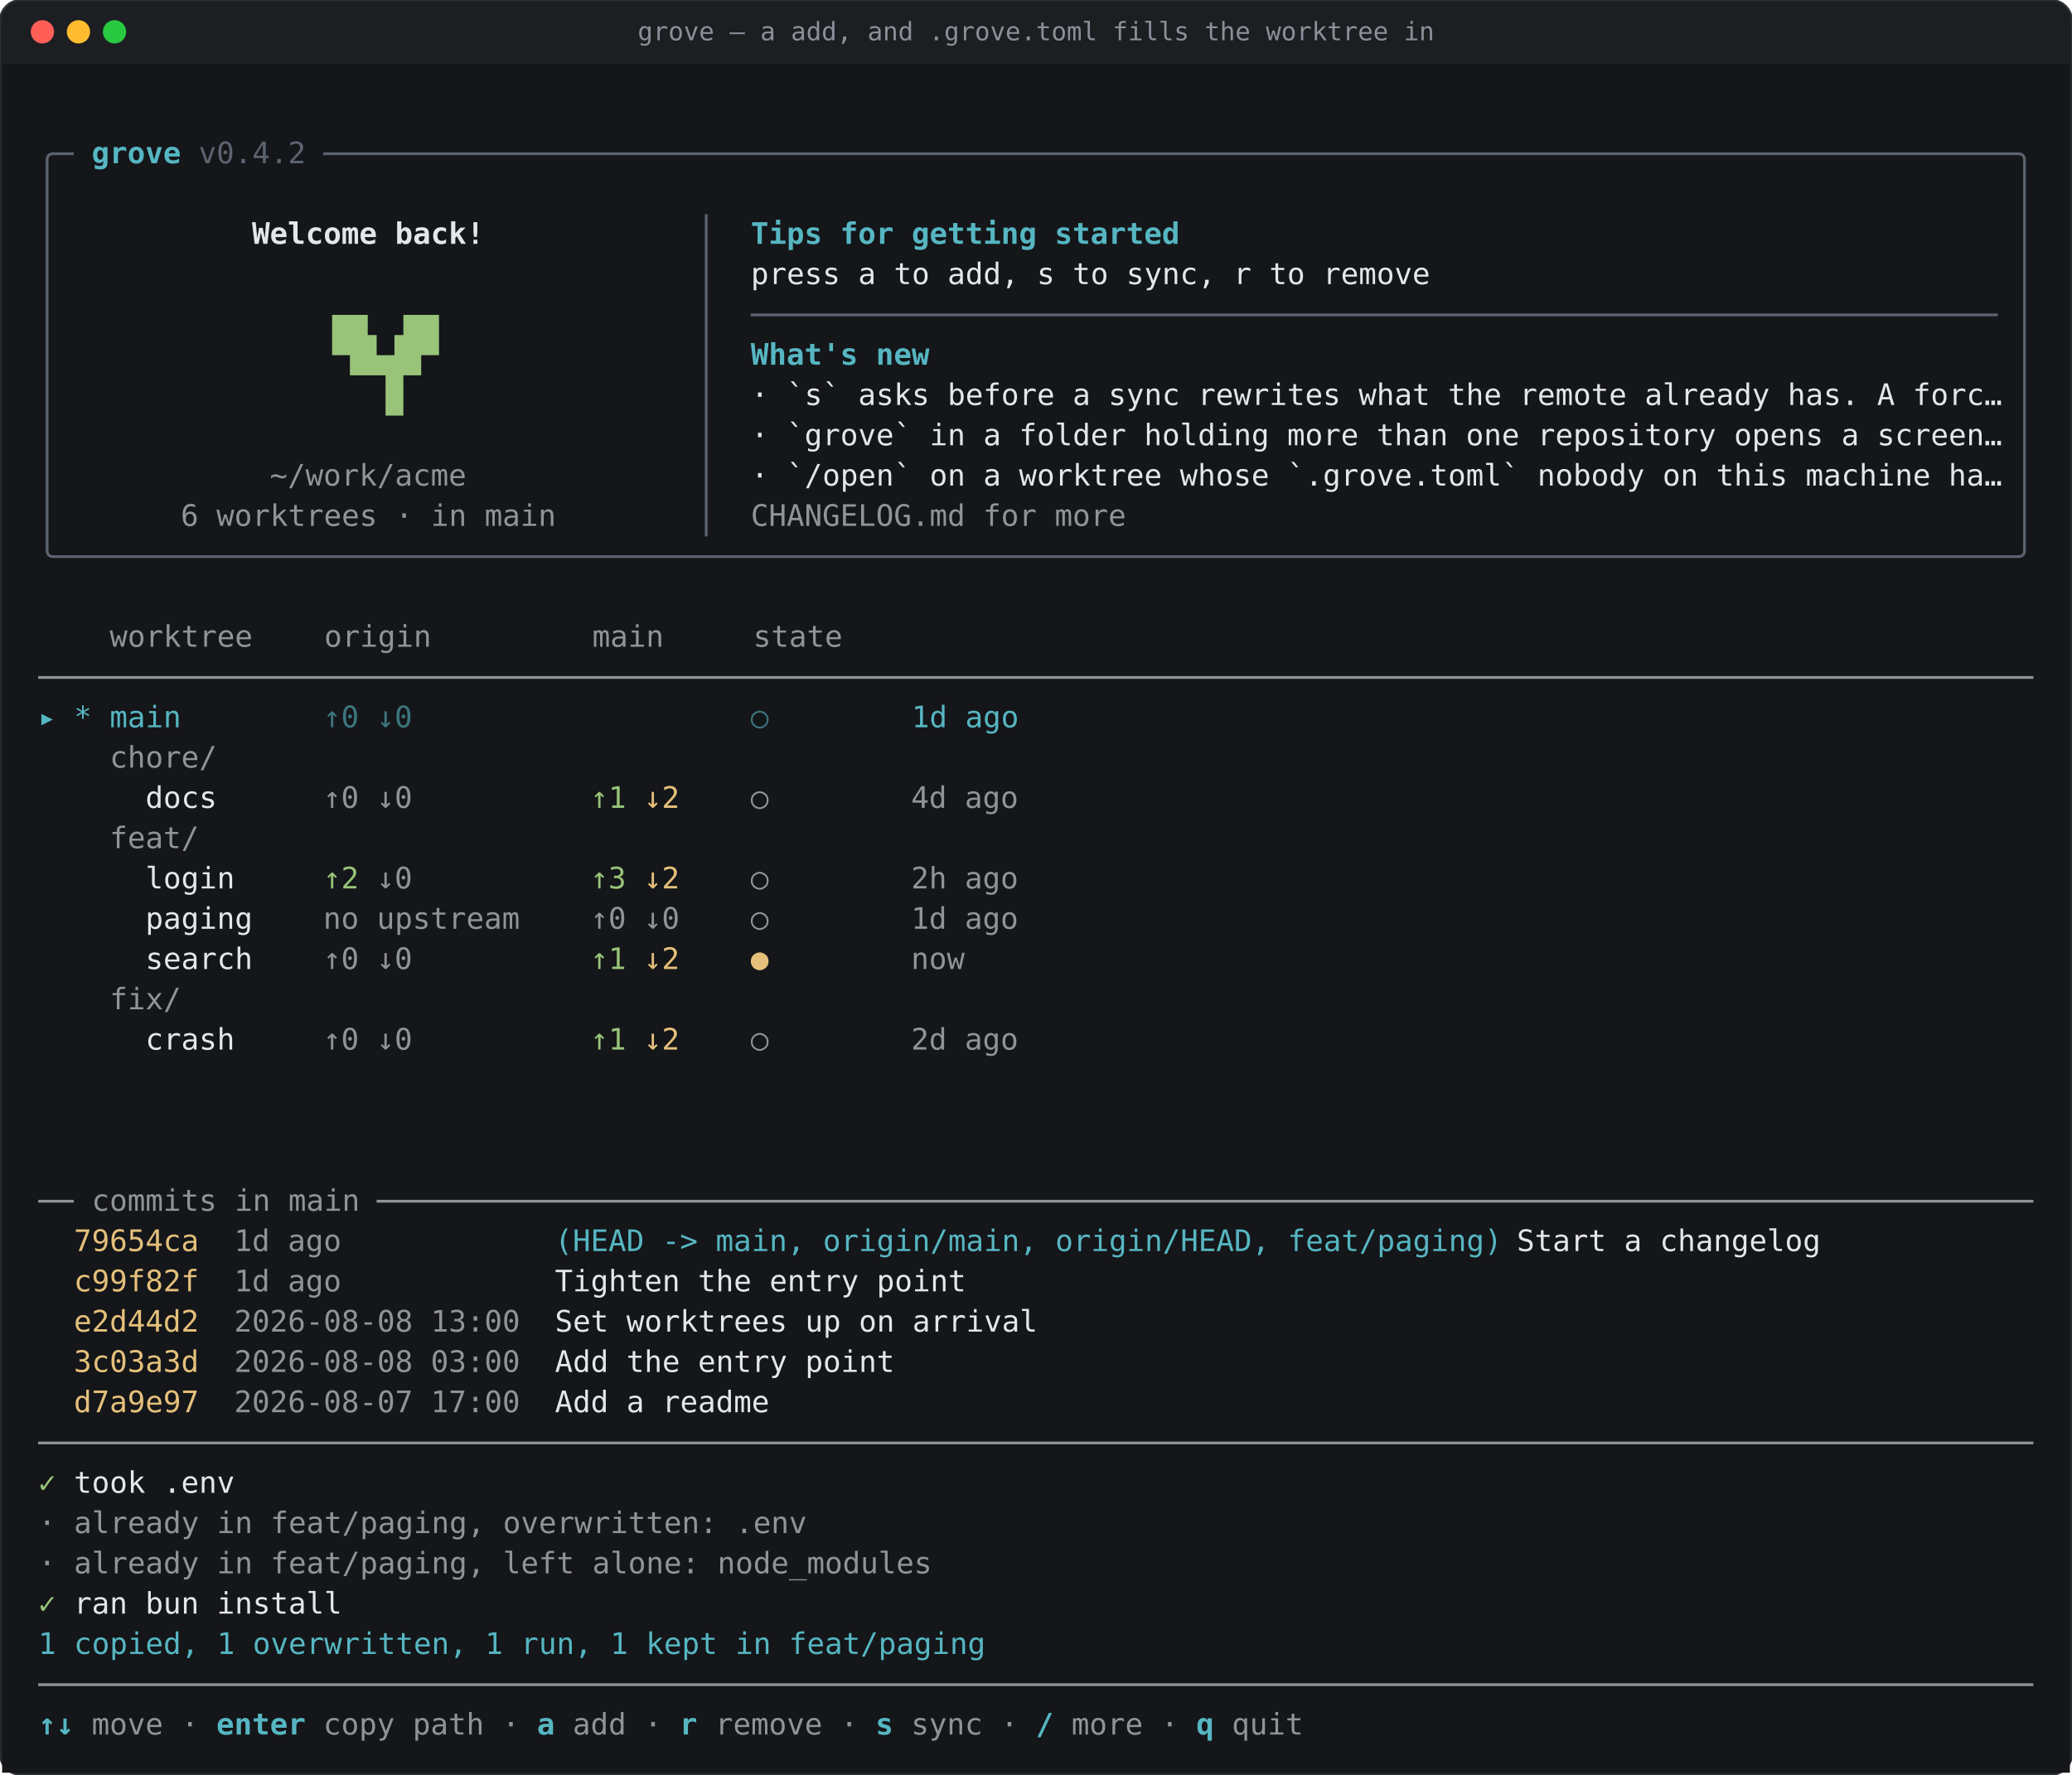
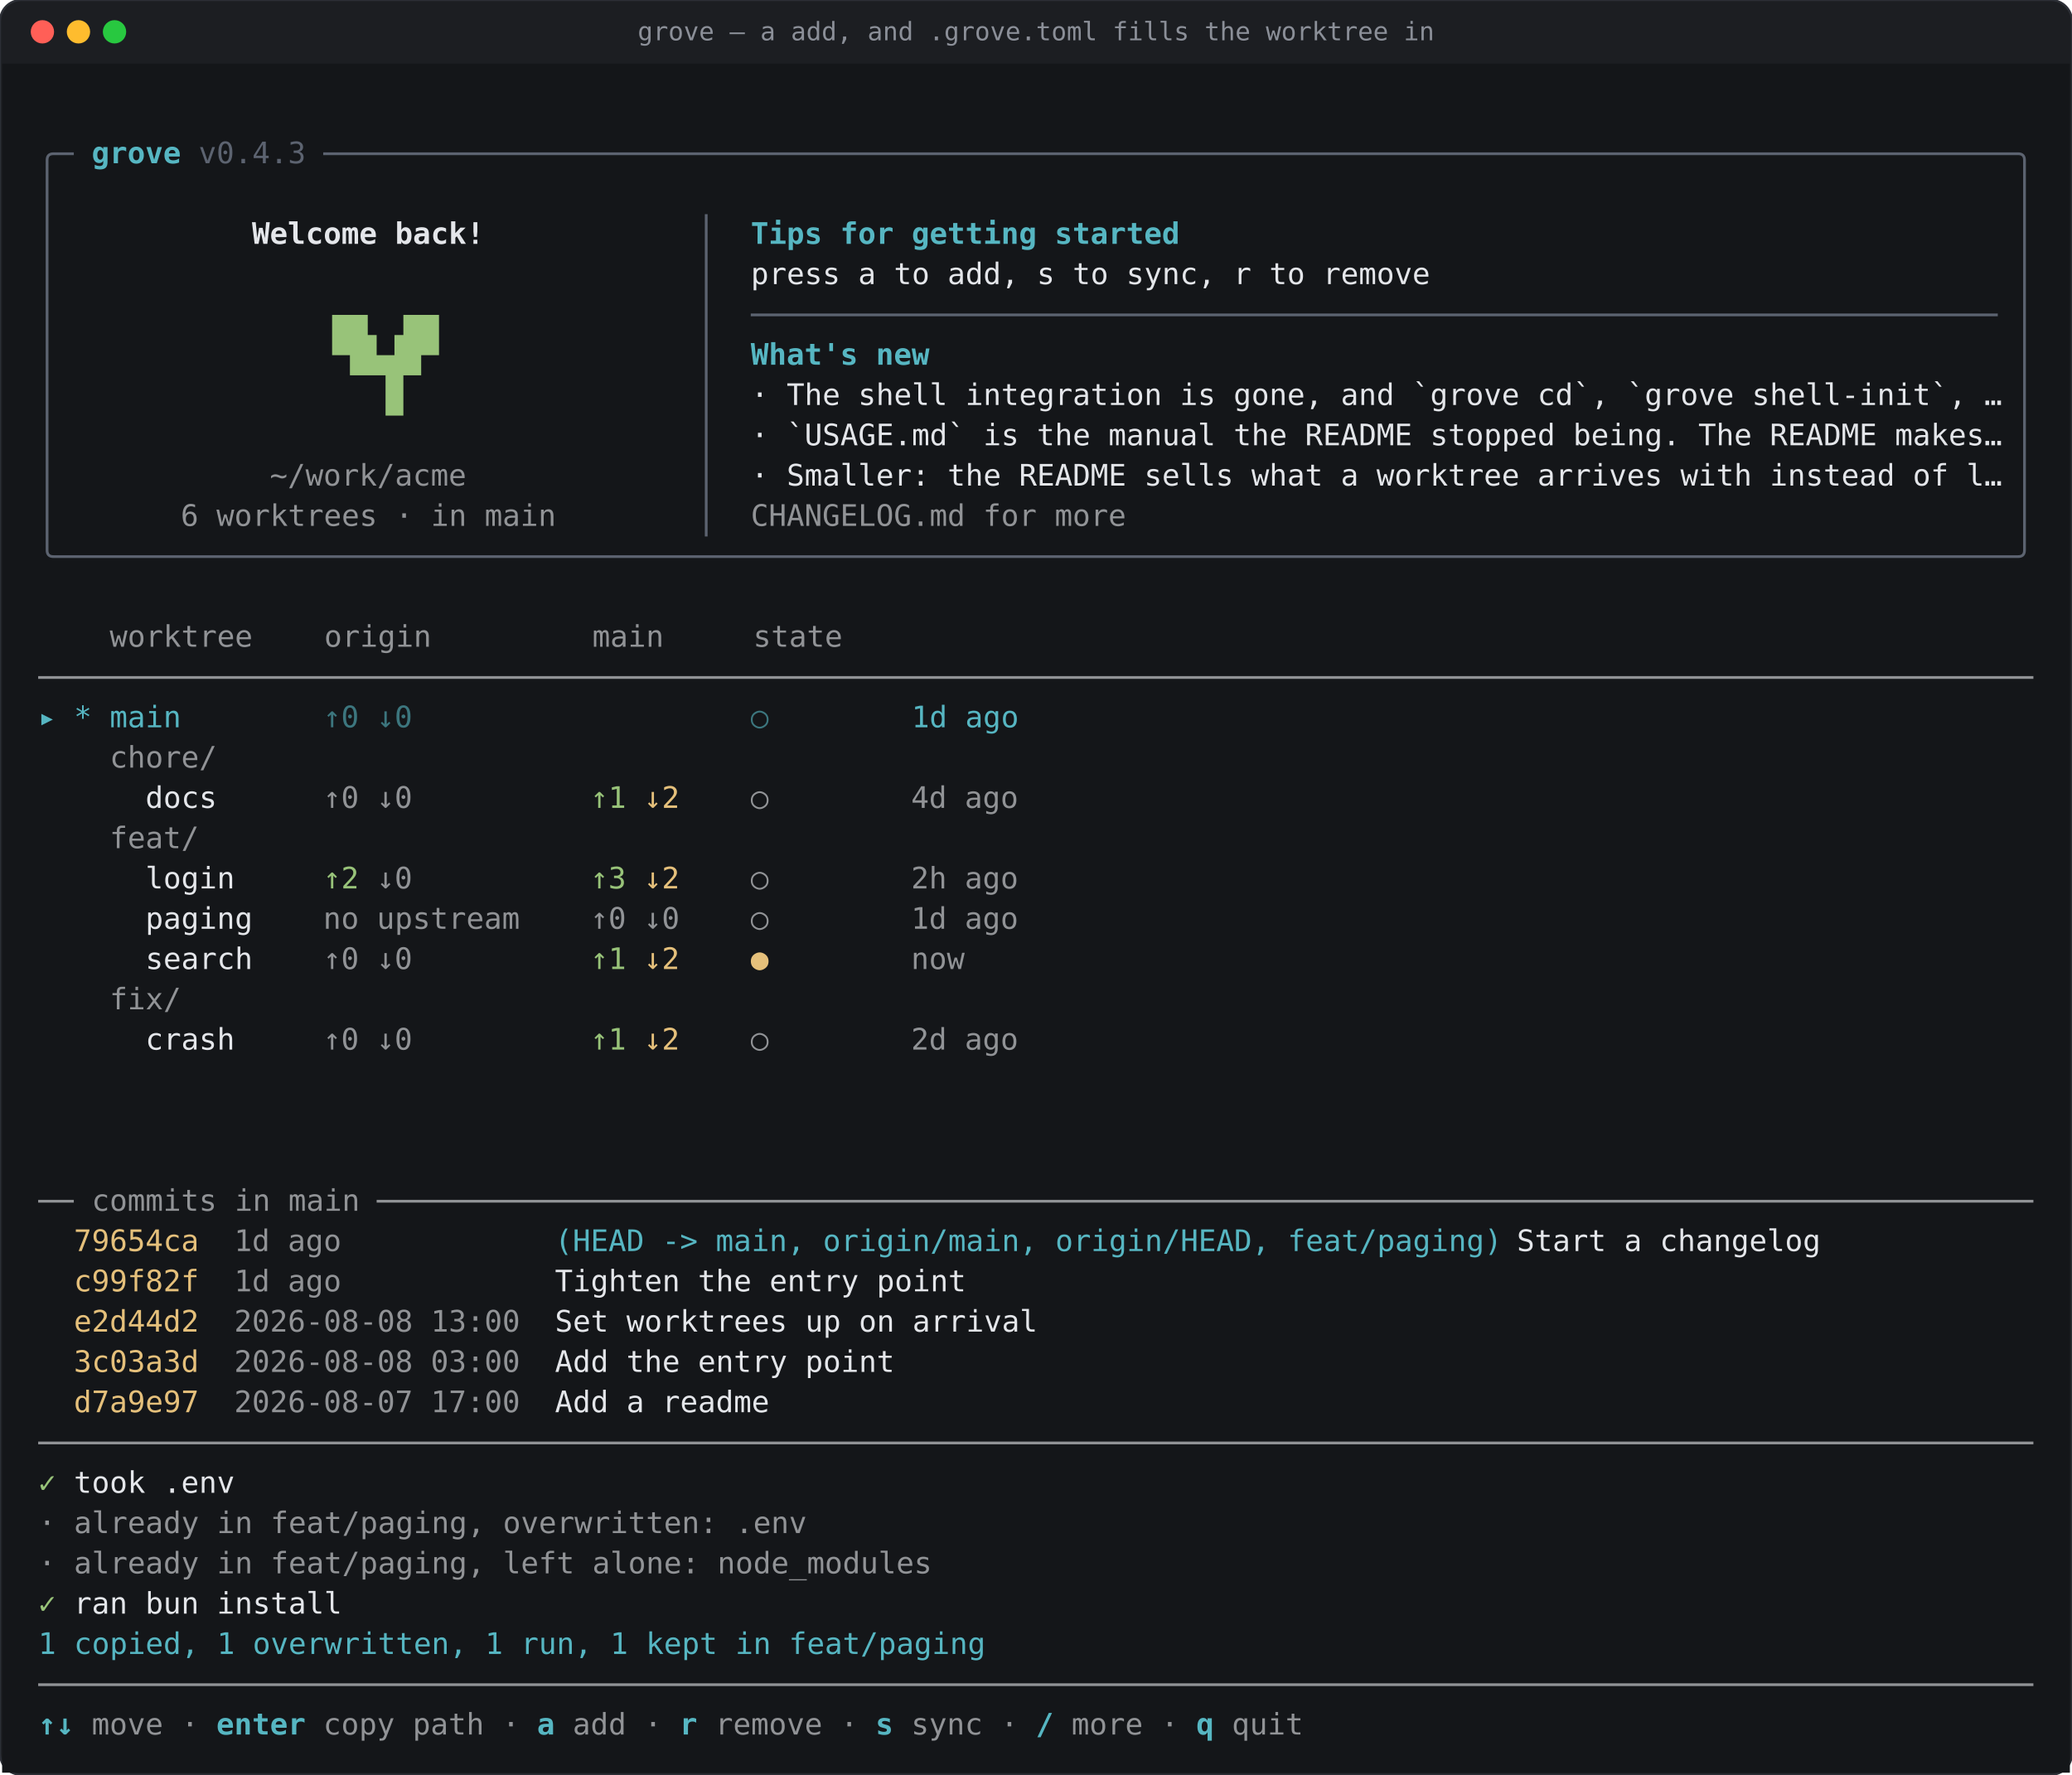
<svg xmlns="http://www.w3.org/2000/svg" width="977" height="837" viewBox="0 0 977 837" font-family="ui-monospace, SFMono-Regular, Menlo, Consolas, 'DejaVu Sans Mono', monospace" font-size="14">
  <rect width="977" height="837" rx="10" fill="#1c1e22" stroke="#2c2f36" />
  <rect x="1" y="30" width="975" height="806" fill="#141619" />
  <circle cx="20" cy="15" r="5.5" fill="#ff5f57" />
  <circle cx="37" cy="15" r="5.5" fill="#febc2e" />
  <circle cx="54" cy="15" r="5.5" fill="#28c840" />
  <text x="488.5" y="19" fill="#8b8f98" font-size="12" text-anchor="middle">grove — a add, and .grove.toml fills the worktree in</text>
  <path fill="#98c379" opacity="1" d="M156.60 148.50h4.20v9.50h-4.20zM160.80 148.50h8.40v9.50h-8.40zM169.20 148.50h4.20v9.50h-4.20zM190.20 148.50h4.20v9.50h-4.20zM194.40 148.50h8.40v9.50h-8.40zM202.80 148.50h4.20v9.50h-4.20zM156.60 158.00h4.20v9.50h-4.20zM160.80 158.00h4.20v9.50h-4.20zM165.00 158.00h4.20v9.50h-4.20zM165.00 167.50h4.20v9.50h-4.20zM169.20 158.00h8.40v19.00h-8.40zM177.60 167.50h8.40v9.50h-8.40zM186.00 158.00h8.40v19.00h-8.40zM194.40 158.00h4.20v9.50h-4.20zM198.60 158.00h4.20v9.50h-4.20zM194.40 167.50h4.20v9.50h-4.20zM202.80 158.00h4.20v9.50h-4.20zM181.80 177.00h4.20v19.00h-4.20zM186.00 177.00h4.20v19.00h-4.20z" />
  <path fill="none" stroke="#5c6370" stroke-width="1.3" opacity="1" d="M22.20 82.00V75.50Q22.20 72.50 25.20 72.50H26.40M26.40 72.50H34.80M152.40 72.50H950.40M954.60 82.00V75.50Q954.60 72.50 951.60 72.50H950.40M22.20 82.00V101.00M954.60 82.00V101.00M22.20 101.00V120.00M333.00 101.00V120.00M954.60 101.00V120.00M22.20 120.00V139.00M333.00 120.00V139.00M954.60 120.00V139.00M22.20 139.00V158.00M333.00 139.00V158.00M354.00 148.50H942.00M954.60 139.00V158.00M22.20 158.00V177.00M333.00 158.00V177.00M954.60 158.00V177.00M22.20 177.00V196.00M333.00 177.00V196.00M954.60 177.00V196.00M22.20 196.00V215.00M333.00 196.00V215.00M954.60 196.00V215.00M22.20 215.00V234.00M333.00 215.00V234.00M954.60 215.00V234.00M22.20 234.00V253.00M333.00 234.00V253.00M954.60 234.00V253.00M22.20 253.00V259.50Q22.20 262.50 25.20 262.50H26.40M26.40 262.50H950.40M954.60 253.00V259.50Q954.60 262.50 951.60 262.50H950.40" />
  <path fill="none" stroke="#e4e6ea" stroke-width="1.3" opacity="0.6" d="M18.00 319.50H958.80M18.00 566.50H34.80M177.60 566.50H958.80M18.00 680.50H958.80M18.00 794.50H958.80" />
  <text x="43.2" y="77.0" fill="#56b6c2" font-weight="600" textLength="42.0" lengthAdjust="spacingAndGlyphs" xml:space="preserve">grove</text>
-   <text x="85.2" y="77.0" fill="#5c6370" textLength="67.2" lengthAdjust="spacingAndGlyphs" xml:space="preserve"> v0.4.2 </text>
+   <text x="85.2" y="77.0" fill="#5c6370" textLength="67.2" lengthAdjust="spacingAndGlyphs" xml:space="preserve"> v0.4.3 </text>
  <text x="118.8" y="115.0" fill="#e4e6ea" font-weight="600" textLength="109.2" lengthAdjust="spacingAndGlyphs" xml:space="preserve">Welcome back!</text>
  <text x="354.0" y="115.0" fill="#56b6c2" font-weight="600" textLength="201.6" lengthAdjust="spacingAndGlyphs" xml:space="preserve">Tips for getting started</text>
  <text x="337.2" y="134.0" fill="#e4e6ea" textLength="613.2" lengthAdjust="spacingAndGlyphs" xml:space="preserve">  press a to add, s to sync, r to remove                                 </text>
  <text x="354.0" y="172.0" fill="#56b6c2" font-weight="600" textLength="84.0" lengthAdjust="spacingAndGlyphs" xml:space="preserve">What's new</text>
-   <text x="337.2" y="191.0" fill="#e4e6ea" textLength="613.2" lengthAdjust="spacingAndGlyphs" xml:space="preserve">  · `s` asks before a sync rewrites what the remote already has. A forc… </text>
-   <text x="337.2" y="210.0" fill="#e4e6ea" textLength="613.2" lengthAdjust="spacingAndGlyphs" xml:space="preserve">  · `grove` in a folder holding more than one repository opens a screen… </text>
+   <text x="337.2" y="191.0" fill="#e4e6ea" textLength="613.2" lengthAdjust="spacingAndGlyphs" xml:space="preserve">  · The shell integration is gone, and `grove cd`, `grove shell-init`, … </text>
+   <text x="337.2" y="210.0" fill="#e4e6ea" textLength="613.2" lengthAdjust="spacingAndGlyphs" xml:space="preserve">  · `USAGE.md` is the manual the README stopped being. The README makes… </text>
  <text x="127.2" y="229.0" fill="#e4e6ea" opacity="0.6" textLength="92.4" lengthAdjust="spacingAndGlyphs" xml:space="preserve">~/work/acme</text>
-   <text x="337.2" y="229.0" fill="#e4e6ea" textLength="613.2" lengthAdjust="spacingAndGlyphs" xml:space="preserve">  · `/open` on a worktree whose `.grove.toml` nobody on this machine ha… </text>
+   <text x="337.2" y="229.0" fill="#e4e6ea" textLength="613.2" lengthAdjust="spacingAndGlyphs" xml:space="preserve">  · Smaller: the README sells what a worktree arrives with instead of l… </text>
  <text x="85.2" y="248.0" fill="#e4e6ea" opacity="0.6" textLength="176.4" lengthAdjust="spacingAndGlyphs" xml:space="preserve">6 worktrees · in main</text>
  <text x="354.0" y="248.0" fill="#e4e6ea" opacity="0.6" textLength="176.4" lengthAdjust="spacingAndGlyphs" xml:space="preserve">CHANGELOG.md for more</text>
  <text x="18.0" y="305.0" fill="#e4e6ea" opacity="0.6" textLength="378.0" lengthAdjust="spacingAndGlyphs" xml:space="preserve">    worktree    origin         main     state</text>
  <text x="18.0" y="343.0" fill="#56b6c2" textLength="134.4" lengthAdjust="spacingAndGlyphs" xml:space="preserve">▸ * main        </text>
  <text x="152.4" y="343.0" fill="#56b6c2" opacity="0.6" textLength="16.8" lengthAdjust="spacingAndGlyphs" xml:space="preserve">↑0</text>
  <text x="177.6" y="343.0" fill="#56b6c2" opacity="0.6" textLength="16.8" lengthAdjust="spacingAndGlyphs" xml:space="preserve">↓0</text>
  <text x="354.0" y="343.0" fill="#56b6c2" opacity="0.6" textLength="8.4" lengthAdjust="spacingAndGlyphs" xml:space="preserve">○</text>
  <text x="362.4" y="343.0" fill="#56b6c2" textLength="117.6" lengthAdjust="spacingAndGlyphs" xml:space="preserve">        1d ago</text>
  <text x="18.0" y="362.0" fill="#e4e6ea" opacity="0.6" textLength="84.0" lengthAdjust="spacingAndGlyphs" xml:space="preserve">    chore/</text>
  <text x="18.0" y="381.0" fill="#e4e6ea" textLength="134.4" lengthAdjust="spacingAndGlyphs" xml:space="preserve">      docs      </text>
  <text x="152.4" y="381.0" fill="#e4e6ea" opacity="0.6" textLength="16.8" lengthAdjust="spacingAndGlyphs" xml:space="preserve">↑0</text>
  <text x="177.6" y="381.0" fill="#e4e6ea" opacity="0.6" textLength="16.8" lengthAdjust="spacingAndGlyphs" xml:space="preserve">↓0</text>
  <text x="278.4" y="381.0" fill="#98c379" textLength="16.8" lengthAdjust="spacingAndGlyphs" xml:space="preserve">↑1</text>
  <text x="303.6" y="381.0" fill="#e5c07b" textLength="16.8" lengthAdjust="spacingAndGlyphs" xml:space="preserve">↓2</text>
  <text x="354.0" y="381.0" fill="#e4e6ea" opacity="0.6" textLength="8.4" lengthAdjust="spacingAndGlyphs" xml:space="preserve">○</text>
  <text x="429.6" y="381.0" fill="#e4e6ea" opacity="0.6" textLength="50.4" lengthAdjust="spacingAndGlyphs" xml:space="preserve">4d ago</text>
  <text x="18.0" y="400.0" fill="#e4e6ea" opacity="0.6" textLength="75.6" lengthAdjust="spacingAndGlyphs" xml:space="preserve">    feat/</text>
  <text x="18.0" y="419.0" fill="#e4e6ea" textLength="134.4" lengthAdjust="spacingAndGlyphs" xml:space="preserve">      login     </text>
  <text x="152.4" y="419.0" fill="#98c379" textLength="16.8" lengthAdjust="spacingAndGlyphs" xml:space="preserve">↑2</text>
  <text x="177.6" y="419.0" fill="#e4e6ea" opacity="0.6" textLength="16.8" lengthAdjust="spacingAndGlyphs" xml:space="preserve">↓0</text>
  <text x="278.4" y="419.0" fill="#98c379" textLength="16.8" lengthAdjust="spacingAndGlyphs" xml:space="preserve">↑3</text>
  <text x="303.6" y="419.0" fill="#e5c07b" textLength="16.8" lengthAdjust="spacingAndGlyphs" xml:space="preserve">↓2</text>
  <text x="354.0" y="419.0" fill="#e4e6ea" opacity="0.6" textLength="8.4" lengthAdjust="spacingAndGlyphs" xml:space="preserve">○</text>
  <text x="429.6" y="419.0" fill="#e4e6ea" opacity="0.6" textLength="50.4" lengthAdjust="spacingAndGlyphs" xml:space="preserve">2h ago</text>
  <text x="18.0" y="438.0" fill="#e4e6ea" textLength="134.4" lengthAdjust="spacingAndGlyphs" xml:space="preserve">      paging    </text>
  <text x="152.4" y="438.0" fill="#e4e6ea" opacity="0.6" textLength="92.4" lengthAdjust="spacingAndGlyphs" xml:space="preserve">no upstream</text>
  <text x="278.4" y="438.0" fill="#e4e6ea" opacity="0.6" textLength="16.8" lengthAdjust="spacingAndGlyphs" xml:space="preserve">↑0</text>
  <text x="303.6" y="438.0" fill="#e4e6ea" opacity="0.6" textLength="16.8" lengthAdjust="spacingAndGlyphs" xml:space="preserve">↓0</text>
  <text x="354.0" y="438.0" fill="#e4e6ea" opacity="0.6" textLength="8.4" lengthAdjust="spacingAndGlyphs" xml:space="preserve">○</text>
  <text x="429.6" y="438.0" fill="#e4e6ea" opacity="0.6" textLength="50.4" lengthAdjust="spacingAndGlyphs" xml:space="preserve">1d ago</text>
  <text x="18.0" y="457.0" fill="#e4e6ea" textLength="134.4" lengthAdjust="spacingAndGlyphs" xml:space="preserve">      search    </text>
  <text x="152.4" y="457.0" fill="#e4e6ea" opacity="0.6" textLength="16.8" lengthAdjust="spacingAndGlyphs" xml:space="preserve">↑0</text>
  <text x="177.6" y="457.0" fill="#e4e6ea" opacity="0.6" textLength="16.8" lengthAdjust="spacingAndGlyphs" xml:space="preserve">↓0</text>
  <text x="278.4" y="457.0" fill="#98c379" textLength="16.8" lengthAdjust="spacingAndGlyphs" xml:space="preserve">↑1</text>
  <text x="303.6" y="457.0" fill="#e5c07b" textLength="16.8" lengthAdjust="spacingAndGlyphs" xml:space="preserve">↓2</text>
  <text x="354.0" y="457.0" fill="#e5c07b" textLength="8.4" lengthAdjust="spacingAndGlyphs" xml:space="preserve">●</text>
  <text x="429.6" y="457.0" fill="#e4e6ea" opacity="0.6" textLength="50.4" lengthAdjust="spacingAndGlyphs" xml:space="preserve">now   </text>
  <text x="18.0" y="476.0" fill="#e4e6ea" opacity="0.6" textLength="67.2" lengthAdjust="spacingAndGlyphs" xml:space="preserve">    fix/</text>
  <text x="18.0" y="495.0" fill="#e4e6ea" textLength="134.4" lengthAdjust="spacingAndGlyphs" xml:space="preserve">      crash     </text>
  <text x="152.4" y="495.0" fill="#e4e6ea" opacity="0.6" textLength="16.8" lengthAdjust="spacingAndGlyphs" xml:space="preserve">↑0</text>
  <text x="177.6" y="495.0" fill="#e4e6ea" opacity="0.6" textLength="16.8" lengthAdjust="spacingAndGlyphs" xml:space="preserve">↓0</text>
  <text x="278.4" y="495.0" fill="#98c379" textLength="16.8" lengthAdjust="spacingAndGlyphs" xml:space="preserve">↑1</text>
  <text x="303.6" y="495.0" fill="#e5c07b" textLength="16.8" lengthAdjust="spacingAndGlyphs" xml:space="preserve">↓2</text>
  <text x="354.0" y="495.0" fill="#e4e6ea" opacity="0.6" textLength="8.4" lengthAdjust="spacingAndGlyphs" xml:space="preserve">○</text>
  <text x="429.6" y="495.0" fill="#e4e6ea" opacity="0.6" textLength="50.4" lengthAdjust="spacingAndGlyphs" xml:space="preserve">2d ago</text>
  <text x="34.8" y="571.0" fill="#e4e6ea" opacity="0.6" textLength="142.8" lengthAdjust="spacingAndGlyphs" xml:space="preserve"> commits in main </text>
  <text x="34.8" y="590.0" fill="#e5c07b" textLength="58.8" lengthAdjust="spacingAndGlyphs" xml:space="preserve">79654ca</text>
  <text x="110.4" y="590.0" fill="#e4e6ea" opacity="0.6" textLength="134.4" lengthAdjust="spacingAndGlyphs" xml:space="preserve">1d ago          </text>
  <text x="261.6" y="590.0" fill="#56b6c2" textLength="453.6" lengthAdjust="spacingAndGlyphs" xml:space="preserve">(HEAD -&gt; main, origin/main, origin/HEAD, feat/paging) </text>
  <text x="715.2" y="590.0" fill="#e4e6ea" textLength="142.8" lengthAdjust="spacingAndGlyphs" xml:space="preserve">Start a changelog</text>
  <text x="34.8" y="609.0" fill="#e5c07b" textLength="58.8" lengthAdjust="spacingAndGlyphs" xml:space="preserve">c99f82f</text>
  <text x="110.4" y="609.0" fill="#e4e6ea" opacity="0.6" textLength="134.4" lengthAdjust="spacingAndGlyphs" xml:space="preserve">1d ago          </text>
  <text x="244.8" y="609.0" fill="#e4e6ea" textLength="210.0" lengthAdjust="spacingAndGlyphs" xml:space="preserve">  Tighten the entry point</text>
  <text x="34.8" y="628.0" fill="#e5c07b" textLength="58.8" lengthAdjust="spacingAndGlyphs" xml:space="preserve">e2d44d2</text>
  <text x="110.4" y="628.0" fill="#e4e6ea" opacity="0.6" textLength="134.4" lengthAdjust="spacingAndGlyphs" xml:space="preserve">2026-08-08 13:00</text>
  <text x="244.8" y="628.0" fill="#e4e6ea" textLength="243.6" lengthAdjust="spacingAndGlyphs" xml:space="preserve">  Set worktrees up on arrival</text>
  <text x="34.8" y="647.0" fill="#e5c07b" textLength="58.8" lengthAdjust="spacingAndGlyphs" xml:space="preserve">3c03a3d</text>
  <text x="110.4" y="647.0" fill="#e4e6ea" opacity="0.6" textLength="134.4" lengthAdjust="spacingAndGlyphs" xml:space="preserve">2026-08-08 03:00</text>
  <text x="244.8" y="647.0" fill="#e4e6ea" textLength="176.4" lengthAdjust="spacingAndGlyphs" xml:space="preserve">  Add the entry point</text>
  <text x="34.8" y="666.0" fill="#e5c07b" textLength="58.8" lengthAdjust="spacingAndGlyphs" xml:space="preserve">d7a9e97</text>
  <text x="110.4" y="666.0" fill="#e4e6ea" opacity="0.6" textLength="134.4" lengthAdjust="spacingAndGlyphs" xml:space="preserve">2026-08-07 17:00</text>
  <text x="244.8" y="666.0" fill="#e4e6ea" textLength="117.6" lengthAdjust="spacingAndGlyphs" xml:space="preserve">  Add a readme</text>
  <text x="18.0" y="704.0" fill="#98c379" textLength="8.4" lengthAdjust="spacingAndGlyphs" xml:space="preserve">✓</text>
  <text x="26.4" y="704.0" fill="#e4e6ea" textLength="84.0" lengthAdjust="spacingAndGlyphs" xml:space="preserve"> took .env</text>
  <text x="18.0" y="723.0" fill="#e4e6ea" opacity="0.6" textLength="361.2" lengthAdjust="spacingAndGlyphs" xml:space="preserve">· already in feat/paging, overwritten: .env</text>
  <text x="18.0" y="742.0" fill="#e4e6ea" opacity="0.6" textLength="420.0" lengthAdjust="spacingAndGlyphs" xml:space="preserve">· already in feat/paging, left alone: node_modules</text>
  <text x="18.0" y="761.0" fill="#98c379" textLength="8.4" lengthAdjust="spacingAndGlyphs" xml:space="preserve">✓</text>
  <text x="26.4" y="761.0" fill="#e4e6ea" textLength="134.4" lengthAdjust="spacingAndGlyphs" xml:space="preserve"> ran bun install</text>
  <text x="18.0" y="780.0" fill="#56b6c2" textLength="445.2" lengthAdjust="spacingAndGlyphs" xml:space="preserve">1 copied, 1 overwritten, 1 run, 1 kept in feat/paging</text>
  <text x="18.0" y="818.0" fill="#56b6c2" font-weight="600" textLength="16.8" lengthAdjust="spacingAndGlyphs" xml:space="preserve">↑↓</text>
  <text x="34.8" y="818.0" fill="#e4e6ea" opacity="0.6" textLength="67.2" lengthAdjust="spacingAndGlyphs" xml:space="preserve"> move · </text>
  <text x="102.0" y="818.0" fill="#56b6c2" font-weight="600" textLength="42.0" lengthAdjust="spacingAndGlyphs" xml:space="preserve">enter</text>
  <text x="144.0" y="818.0" fill="#e4e6ea" opacity="0.6" textLength="109.2" lengthAdjust="spacingAndGlyphs" xml:space="preserve"> copy path · </text>
  <text x="253.2" y="818.0" fill="#56b6c2" font-weight="600" textLength="8.4" lengthAdjust="spacingAndGlyphs" xml:space="preserve">a</text>
  <text x="261.6" y="818.0" fill="#e4e6ea" opacity="0.6" textLength="58.8" lengthAdjust="spacingAndGlyphs" xml:space="preserve"> add · </text>
  <text x="320.4" y="818.0" fill="#56b6c2" font-weight="600" textLength="8.4" lengthAdjust="spacingAndGlyphs" xml:space="preserve">r</text>
  <text x="328.8" y="818.0" fill="#e4e6ea" opacity="0.6" textLength="84.0" lengthAdjust="spacingAndGlyphs" xml:space="preserve"> remove · </text>
  <text x="412.8" y="818.0" fill="#56b6c2" font-weight="600" textLength="8.4" lengthAdjust="spacingAndGlyphs" xml:space="preserve">s</text>
  <text x="421.2" y="818.0" fill="#e4e6ea" opacity="0.6" textLength="67.2" lengthAdjust="spacingAndGlyphs" xml:space="preserve"> sync · </text>
  <text x="488.4" y="818.0" fill="#56b6c2" font-weight="600" textLength="8.4" lengthAdjust="spacingAndGlyphs" xml:space="preserve">/</text>
  <text x="496.8" y="818.0" fill="#e4e6ea" opacity="0.6" textLength="67.2" lengthAdjust="spacingAndGlyphs" xml:space="preserve"> more · </text>
  <text x="564.0" y="818.0" fill="#56b6c2" font-weight="600" textLength="8.4" lengthAdjust="spacingAndGlyphs" xml:space="preserve">q</text>
  <text x="572.4" y="818.0" fill="#e4e6ea" opacity="0.6" textLength="42.0" lengthAdjust="spacingAndGlyphs" xml:space="preserve"> quit</text>
</svg>
